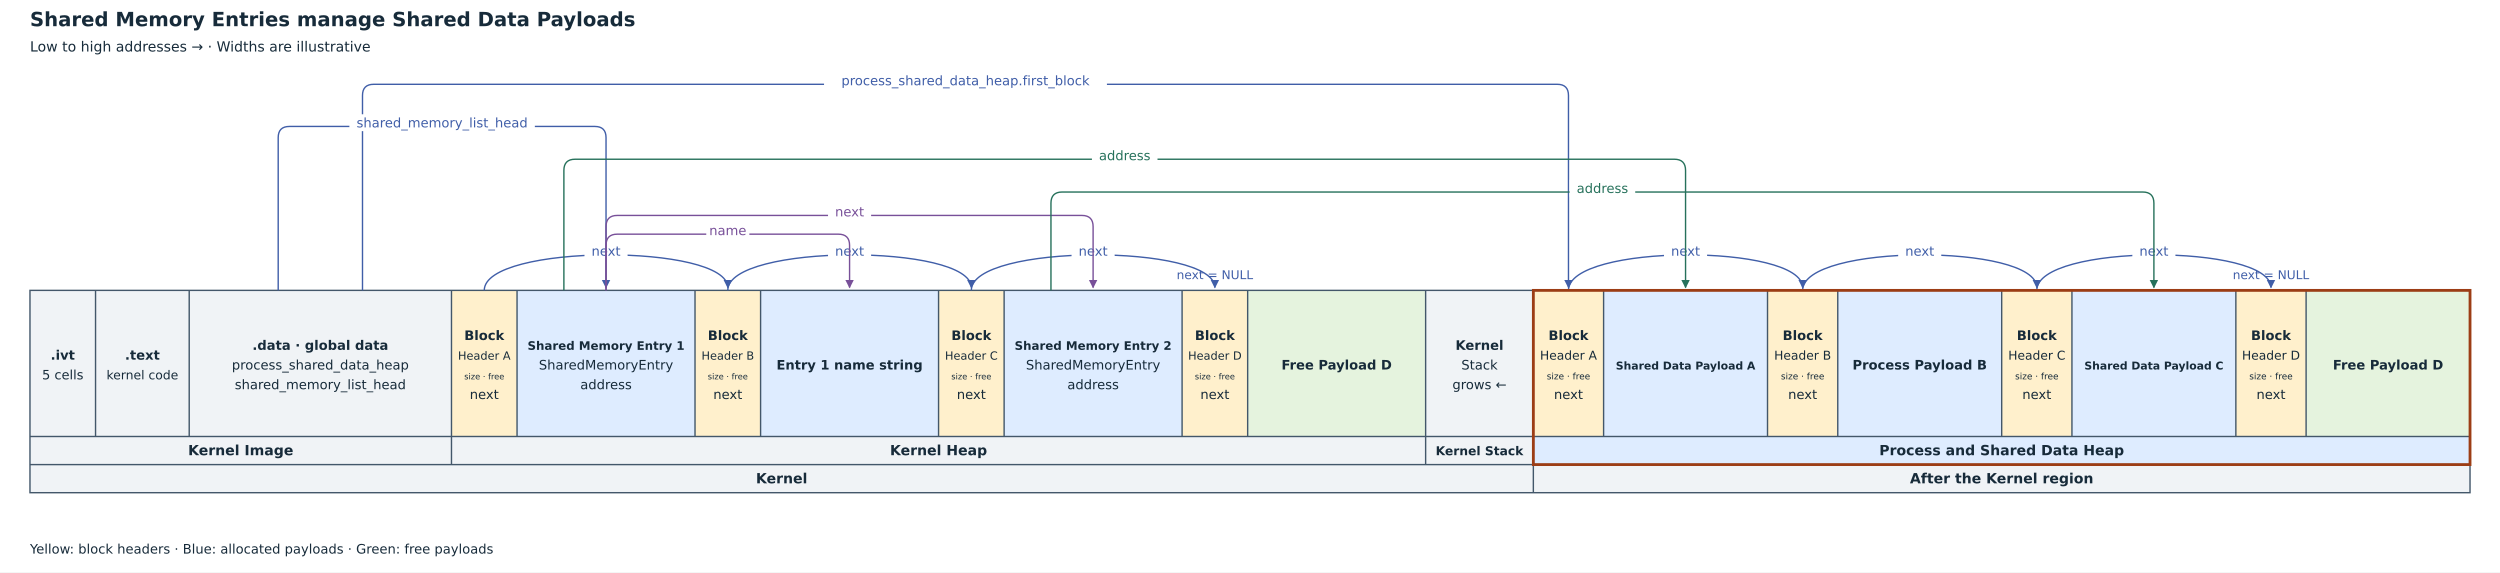
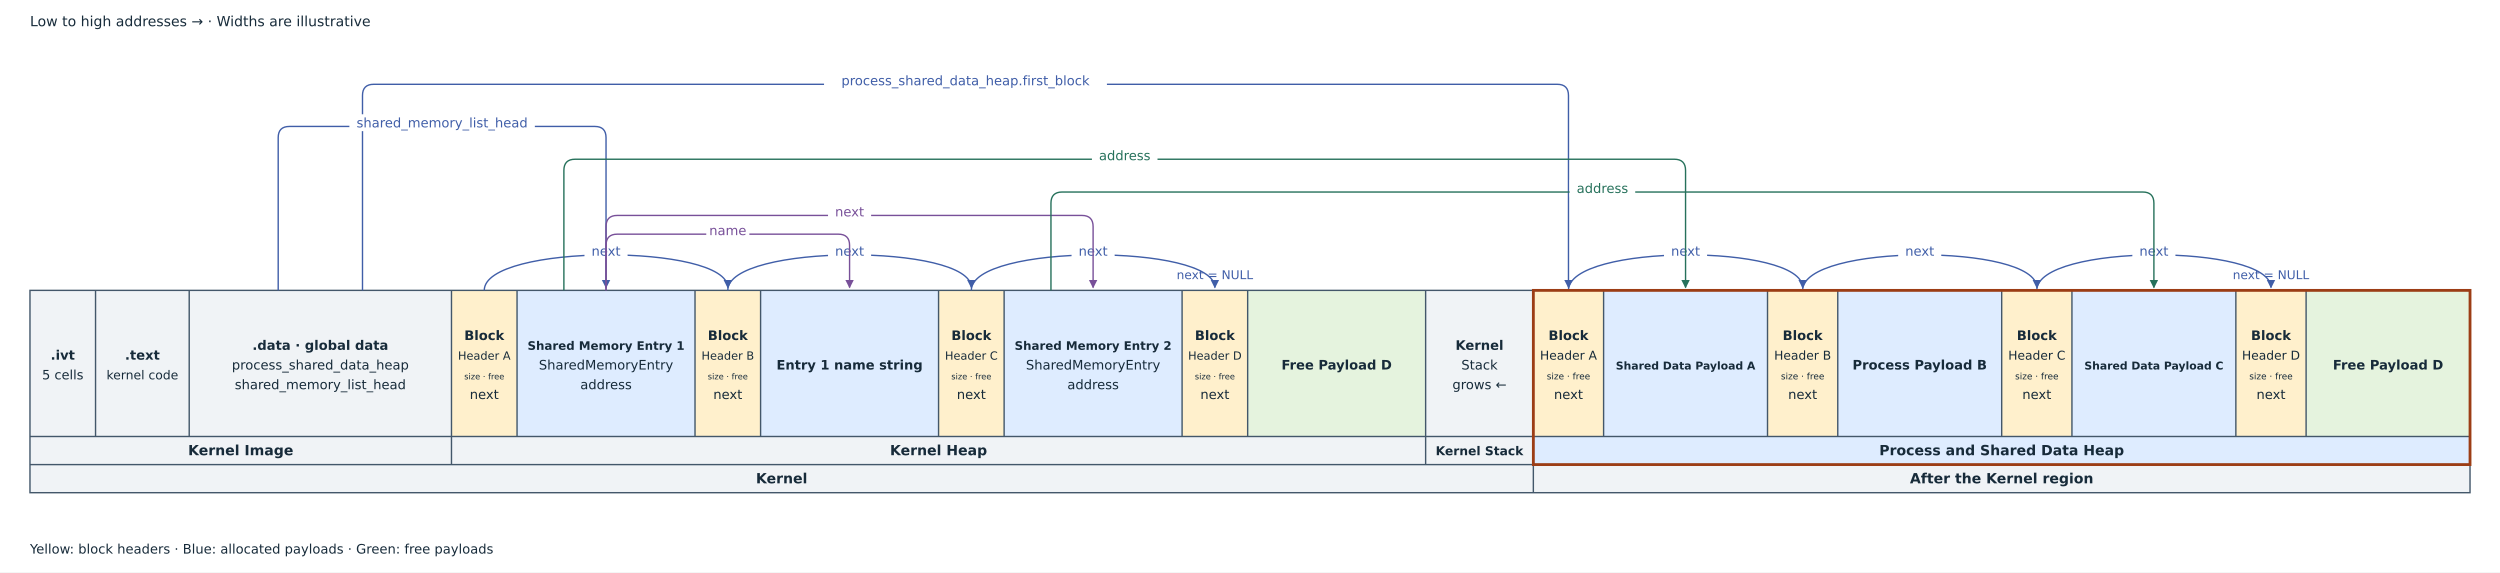
<svg xmlns="http://www.w3.org/2000/svg" width="2669" height="611" viewBox="0 0 2669 611" role="img" aria-labelledby="title desc">
  <defs>
    <marker id="405ea8" viewBox="0 0 10 10" refX="9" refY="5" markerWidth="6" markerHeight="6" orient="auto-start-reverse">
      <path d="M 0 0 L 10 5 L 0 10 z" fill="#405ea8" />
    </marker>
    <marker id="785099" viewBox="0 0 10 10" refX="9" refY="5" markerWidth="6" markerHeight="6" orient="auto-start-reverse">
      <path d="M 0 0 L 10 5 L 0 10 z" fill="#785099" />
    </marker>
    <marker id="26715b" viewBox="0 0 10 10" refX="9" refY="5" markerWidth="6" markerHeight="6" orient="auto-start-reverse">
      <path d="M 0 0 L 10 5 L 0 10 z" fill="#26715b" />
    </marker>
  </defs>
  <rect width="2669" height="611" fill="white" />
  <g font-family="DejaVu Sans, sans-serif">
-     <text x="32" y="28" text-anchor="start" font-size="21" font-weight="bold" fill="#172b3a">Shared Memory Entries manage Shared Data Payloads</text>
-     <text x="32" y="55" text-anchor="start" font-size="15" font-weight="normal" fill="#172b3a">Low to high addresses →   ·   Widths are illustrative</text>
+     <text x="32" y="28" text-anchor="start" font-size="15" font-weight="normal" fill="#172b3a">Low to high addresses →   ·   Widths are illustrative</text>
    <rect x="32" y="310" width="70" height="156" fill="#f0f3f6" stroke="none" stroke-width="1" />
    <text x="67.0" y="384.0" text-anchor="middle" font-size="14" font-weight="bold" fill="#172b3a">.ivt</text>
    <text x="67.0" y="405.0" text-anchor="middle" font-size="13.825" font-weight="normal" fill="#172b3a">5 cells</text>
    <rect x="102" y="310" width="100" height="156" fill="#f0f3f6" stroke="none" stroke-width="1" />
    <text x="152.0" y="384.0" text-anchor="middle" font-size="14" font-weight="bold" fill="#172b3a">.text</text>
    <text x="152.0" y="405.0" text-anchor="middle" font-size="13.196" font-weight="normal" fill="#172b3a">kernel code</text>
    <rect x="202" y="310" width="280" height="156" fill="#f0f3f6" stroke="none" stroke-width="1" />
    <text x="342.0" y="373.5" text-anchor="middle" font-size="14" font-weight="bold" fill="#172b3a">.data · global data</text>
    <text x="342.0" y="394.5" text-anchor="middle" font-size="14" font-weight="normal" fill="#172b3a">process_shared_data_heap</text>
    <text x="342.0" y="415.5" text-anchor="middle" font-size="14" font-weight="normal" fill="#172b3a">shared_memory_list_head</text>
    <rect x="482" y="310" width="70" height="156" fill="#fff0cc" stroke="none" stroke-width="1" />
    <a href="../../common/heap.header#L5">
      <text x="517.0" y="363.0" text-anchor="middle" font-size="14" font-weight="bold" fill="#172b3a">Block</text>
      <text x="517.0" y="384.0" text-anchor="middle" font-size="12.097" font-weight="normal" fill="#172b3a">Header A</text>
      <text x="517.0" y="405.0" text-anchor="middle" font-size="8.798" font-weight="normal" fill="#172b3a">size · free</text>
      <text x="517.0" y="426.0" text-anchor="middle" font-size="14" font-weight="normal" fill="#172b3a">next</text>
    </a>
    <rect x="552" y="310" width="190" height="156" fill="#deecff" stroke="none" stroke-width="1" />
    <a href="../../kernel/shared_memory.header#L8">
      <text x="647.0" y="373.5" text-anchor="middle" font-size="12.605" font-weight="bold" fill="#172b3a">Shared Memory Entry 1</text>
      <text x="647.0" y="394.5" text-anchor="middle" font-size="14" font-weight="normal" fill="#172b3a">SharedMemoryEntry</text>
      <text x="647.0" y="415.5" text-anchor="middle" font-size="14" font-weight="normal" fill="#172b3a">address</text>
    </a>
    <rect x="742" y="310" width="70" height="156" fill="#fff0cc" stroke="none" stroke-width="1" />
    <a href="../../common/heap.header#L5">
      <text x="777.0" y="363.0" text-anchor="middle" font-size="14" font-weight="bold" fill="#172b3a">Block</text>
      <text x="777.0" y="384.0" text-anchor="middle" font-size="12.097" font-weight="normal" fill="#172b3a">Header B</text>
      <text x="777.0" y="405.0" text-anchor="middle" font-size="8.798" font-weight="normal" fill="#172b3a">size · free</text>
      <text x="777.0" y="426.0" text-anchor="middle" font-size="14" font-weight="normal" fill="#172b3a">next</text>
    </a>
    <rect x="812" y="310" width="190" height="156" fill="#deecff" stroke="none" stroke-width="1" />
    <text x="907.0" y="394.5" text-anchor="middle" font-size="13.932" font-weight="bold" fill="#172b3a">Entry 1 name string</text>
    <rect x="1002" y="310" width="70" height="156" fill="#fff0cc" stroke="none" stroke-width="1" />
    <a href="../../common/heap.header#L5">
      <text x="1037.0" y="363.0" text-anchor="middle" font-size="14" font-weight="bold" fill="#172b3a">Block</text>
      <text x="1037.0" y="384.0" text-anchor="middle" font-size="12.097" font-weight="normal" fill="#172b3a">Header C</text>
      <text x="1037.0" y="405.0" text-anchor="middle" font-size="8.798" font-weight="normal" fill="#172b3a">size · free</text>
      <text x="1037.0" y="426.0" text-anchor="middle" font-size="14" font-weight="normal" fill="#172b3a">next</text>
    </a>
    <rect x="1072" y="310" width="190" height="156" fill="#deecff" stroke="none" stroke-width="1" />
    <a href="../../kernel/shared_memory.header#L8">
      <text x="1167.0" y="373.5" text-anchor="middle" font-size="12.605" font-weight="bold" fill="#172b3a">Shared Memory Entry 2</text>
      <text x="1167.0" y="394.5" text-anchor="middle" font-size="14" font-weight="normal" fill="#172b3a">SharedMemoryEntry</text>
      <text x="1167.0" y="415.5" text-anchor="middle" font-size="14" font-weight="normal" fill="#172b3a">address</text>
    </a>
    <rect x="1262" y="310" width="70" height="156" fill="#fff0cc" stroke="none" stroke-width="1" />
    <a href="../../common/heap.header#L5">
      <text x="1297.0" y="363.0" text-anchor="middle" font-size="14" font-weight="bold" fill="#172b3a">Block</text>
      <text x="1297.0" y="384.0" text-anchor="middle" font-size="12.097" font-weight="normal" fill="#172b3a">Header D</text>
      <text x="1297.0" y="405.0" text-anchor="middle" font-size="8.798" font-weight="normal" fill="#172b3a">size · free</text>
      <text x="1297.0" y="426.0" text-anchor="middle" font-size="14" font-weight="normal" fill="#172b3a">next</text>
    </a>
    <rect x="1332" y="310" width="190" height="156" fill="#e5f3de" stroke="none" stroke-width="1" />
    <text x="1427.0" y="394.5" text-anchor="middle" font-size="14" font-weight="bold" fill="#172b3a">Free Payload D</text>
    <rect x="1522" y="310" width="115" height="156" fill="#f0f3f6" stroke="none" stroke-width="1" />
    <text x="1579.5" y="373.5" text-anchor="middle" font-size="14" font-weight="bold" fill="#172b3a">Kernel</text>
    <text x="1579.5" y="394.5" text-anchor="middle" font-size="14" font-weight="normal" fill="#172b3a">Stack</text>
    <text x="1579.5" y="415.5" text-anchor="middle" font-size="14" font-weight="normal" fill="#172b3a">grows ←</text>
    <rect x="1637" y="310" width="75" height="156" fill="#fff0cc" stroke="none" stroke-width="1" />
    <a href="../../common/heap.header#L5">
      <text x="1674.5" y="363.0" text-anchor="middle" font-size="14" font-weight="bold" fill="#172b3a">Block</text>
      <text x="1674.5" y="384.0" text-anchor="middle" font-size="13.105" font-weight="normal" fill="#172b3a">Header A</text>
      <text x="1674.5" y="405.0" text-anchor="middle" font-size="9.531" font-weight="normal" fill="#172b3a">size · free</text>
      <text x="1674.5" y="426.0" text-anchor="middle" font-size="14" font-weight="normal" fill="#172b3a">next</text>
    </a>
    <rect x="1712" y="310" width="175" height="156" fill="#deecff" stroke="none" stroke-width="1" />
    <text x="1799.5" y="394.5" text-anchor="middle" font-size="11.555" font-weight="bold" fill="#172b3a">Shared Data Payload A</text>
    <rect x="1887" y="310" width="75" height="156" fill="#fff0cc" stroke="none" stroke-width="1" />
    <a href="../../common/heap.header#L5">
      <text x="1924.5" y="363.0" text-anchor="middle" font-size="14" font-weight="bold" fill="#172b3a">Block</text>
      <text x="1924.5" y="384.0" text-anchor="middle" font-size="13.105" font-weight="normal" fill="#172b3a">Header B</text>
      <text x="1924.5" y="405.0" text-anchor="middle" font-size="9.531" font-weight="normal" fill="#172b3a">size · free</text>
      <text x="1924.5" y="426.0" text-anchor="middle" font-size="14" font-weight="normal" fill="#172b3a">next</text>
    </a>
    <rect x="1962" y="310" width="175" height="156" fill="#deecff" stroke="none" stroke-width="1" />
    <text x="2049.5" y="394.5" text-anchor="middle" font-size="14" font-weight="bold" fill="#172b3a">Process Payload B</text>
    <rect x="2137" y="310" width="75" height="156" fill="#fff0cc" stroke="none" stroke-width="1" />
    <a href="../../common/heap.header#L5">
      <text x="2174.5" y="363.0" text-anchor="middle" font-size="14" font-weight="bold" fill="#172b3a">Block</text>
      <text x="2174.5" y="384.0" text-anchor="middle" font-size="13.105" font-weight="normal" fill="#172b3a">Header C</text>
      <text x="2174.5" y="405.0" text-anchor="middle" font-size="9.531" font-weight="normal" fill="#172b3a">size · free</text>
      <text x="2174.5" y="426.0" text-anchor="middle" font-size="14" font-weight="normal" fill="#172b3a">next</text>
    </a>
    <rect x="2212" y="310" width="175" height="156" fill="#deecff" stroke="none" stroke-width="1" />
    <text x="2299.5" y="394.5" text-anchor="middle" font-size="11.555" font-weight="bold" fill="#172b3a">Shared Data Payload C</text>
    <rect x="2387" y="310" width="75" height="156" fill="#fff0cc" stroke="none" stroke-width="1" />
    <a href="../../common/heap.header#L5">
      <text x="2424.5" y="363.0" text-anchor="middle" font-size="14" font-weight="bold" fill="#172b3a">Block</text>
      <text x="2424.5" y="384.0" text-anchor="middle" font-size="13.105" font-weight="normal" fill="#172b3a">Header D</text>
      <text x="2424.5" y="405.0" text-anchor="middle" font-size="9.531" font-weight="normal" fill="#172b3a">size · free</text>
      <text x="2424.5" y="426.0" text-anchor="middle" font-size="14" font-weight="normal" fill="#172b3a">next</text>
    </a>
    <rect x="2462" y="310" width="175" height="156" fill="#e5f3de" stroke="none" stroke-width="1" />
    <text x="2549.5" y="394.5" text-anchor="middle" font-size="14" font-weight="bold" fill="#172b3a">Free Payload D</text>
    <rect x="32" y="466" width="450" height="30" fill="#f0f3f6" stroke="none" stroke-width="1" />
    <text x="257.0" y="486" text-anchor="middle" font-size="15" font-weight="bold" fill="#172b3a">Kernel Image</text>
    <rect x="482" y="466" width="1040" height="30" fill="#f0f3f6" stroke="none" stroke-width="1" />
    <text x="1002.0" y="486" text-anchor="middle" font-size="15" font-weight="bold" fill="#172b3a">Kernel Heap</text>
    <path d="M 482 466 v 30" fill="none" stroke="#43576a" stroke-width="1.5" />
    <rect x="1522" y="466" width="115" height="30" fill="#f0f3f6" stroke="none" stroke-width="1" />
    <text x="1579.5" y="486" text-anchor="middle" font-size="13.113" font-weight="bold" fill="#172b3a">Kernel Stack</text>
    <path d="M 1522 466 v 30" fill="none" stroke="#43576a" stroke-width="1.5" />
    <rect x="1637" y="466" width="1000" height="30" fill="#deecff" stroke="none" stroke-width="1" />
    <text x="2137.0" y="486" text-anchor="middle" font-size="15" font-weight="bold" fill="#172b3a">Process and Shared Data Heap</text>
    <path d="M 1637 466 v 30" fill="none" stroke="#43576a" stroke-width="1.5" />
    <path d="M 32 466 H 2637" fill="none" stroke="#43576a" stroke-width="1.5" />
    <rect x="32" y="496" width="1605" height="30" fill="#f0f3f6" stroke="none" stroke-width="1" />
    <text x="834.5" y="516" text-anchor="middle" font-size="15" font-weight="bold" fill="#172b3a">Kernel</text>
    <rect x="1637" y="496" width="1000" height="30" fill="#f0f3f6" stroke="none" stroke-width="1" />
    <text x="2137.0" y="516" text-anchor="middle" font-size="15" font-weight="bold" fill="#172b3a">After the Kernel region</text>
    <path d="M 1637 496 v 30" fill="none" stroke="#43576a" stroke-width="1.5" />
    <path d="M 32 496 H 2637" fill="none" stroke="#43576a" stroke-width="1.5" />
    <path d="M 102 310 v 156" fill="none" stroke="#43576a" stroke-width="1.5" />
    <path d="M 202 310 v 156" fill="none" stroke="#43576a" stroke-width="1.5" />
    <path d="M 482 310 v 156" fill="none" stroke="#43576a" stroke-width="1.5" />
    <path d="M 552 310 v 156" fill="none" stroke="#43576a" stroke-width="1.5" />
    <path d="M 742 310 v 156" fill="none" stroke="#43576a" stroke-width="1.5" />
    <path d="M 812 310 v 156" fill="none" stroke="#43576a" stroke-width="1.5" />
    <path d="M 1002 310 v 156" fill="none" stroke="#43576a" stroke-width="1.5" />
    <path d="M 1072 310 v 156" fill="none" stroke="#43576a" stroke-width="1.5" />
    <path d="M 1262 310 v 156" fill="none" stroke="#43576a" stroke-width="1.5" />
    <path d="M 1332 310 v 156" fill="none" stroke="#43576a" stroke-width="1.5" />
    <path d="M 1522 310 v 156" fill="none" stroke="#43576a" stroke-width="1.5" />
    <path d="M 1637 310 v 156" fill="none" stroke="#43576a" stroke-width="1.5" />
    <path d="M 1712 310 v 156" fill="none" stroke="#43576a" stroke-width="1.5" />
    <path d="M 1887 310 v 156" fill="none" stroke="#43576a" stroke-width="1.5" />
    <path d="M 1962 310 v 156" fill="none" stroke="#43576a" stroke-width="1.5" />
    <path d="M 2137 310 v 156" fill="none" stroke="#43576a" stroke-width="1.5" />
    <path d="M 2212 310 v 156" fill="none" stroke="#43576a" stroke-width="1.5" />
    <path d="M 2387 310 v 156" fill="none" stroke="#43576a" stroke-width="1.5" />
    <path d="M 2462 310 v 156" fill="none" stroke="#43576a" stroke-width="1.5" />
    <rect x="32" y="310" width="2605" height="216" fill="none" stroke="#43576a" stroke-width="1.5" />
    <path d="M 517.0 310 C 517.0 260, 777.0 260, 777.0 307" fill="none" stroke="#405ea8" stroke-width="1.5" marker-end="url(#405ea8)" />
    <rect x="624.0" y="258" width="46" height="18" fill="white" stroke="none" stroke-width="1" />
    <text x="647.0" y="273" text-anchor="middle" font-size="14" font-weight="normal" fill="#405ea8">next</text>
    <path d="M 777.0 310 C 777.0 260, 1037.0 260, 1037.0 307" fill="none" stroke="#405ea8" stroke-width="1.5" marker-end="url(#405ea8)" />
    <rect x="884.0" y="258" width="46" height="18" fill="white" stroke="none" stroke-width="1" />
    <text x="907.0" y="273" text-anchor="middle" font-size="14" font-weight="normal" fill="#405ea8">next</text>
    <path d="M 1037.0 310 C 1037.0 260, 1297.0 260, 1297.0 307" fill="none" stroke="#405ea8" stroke-width="1.5" marker-end="url(#405ea8)" />
    <rect x="1144.0" y="258" width="46" height="18" fill="white" stroke="none" stroke-width="1" />
    <text x="1167.0" y="273" text-anchor="middle" font-size="14" font-weight="normal" fill="#405ea8">next</text>
    <text x="1297.0" y="298" text-anchor="middle" font-size="13" font-weight="normal" fill="#405ea8">next = NULL</text>
    <path d="M 1674.5 310 C 1674.5 260, 1924.5 260, 1924.5 307" fill="none" stroke="#405ea8" stroke-width="1.5" marker-end="url(#405ea8)" />
    <rect x="1776.5" y="258" width="46" height="18" fill="white" stroke="none" stroke-width="1" />
    <text x="1799.5" y="273" text-anchor="middle" font-size="14" font-weight="normal" fill="#405ea8">next</text>
    <path d="M 1924.5 310 C 1924.5 260, 2174.5 260, 2174.5 307" fill="none" stroke="#405ea8" stroke-width="1.5" marker-end="url(#405ea8)" />
    <rect x="2026.5" y="258" width="46" height="18" fill="white" stroke="none" stroke-width="1" />
    <text x="2049.5" y="273" text-anchor="middle" font-size="14" font-weight="normal" fill="#405ea8">next</text>
    <path d="M 2174.5 310 C 2174.5 260, 2424.5 260, 2424.5 307" fill="none" stroke="#405ea8" stroke-width="1.5" marker-end="url(#405ea8)" />
    <rect x="2276.5" y="258" width="46" height="18" fill="white" stroke="none" stroke-width="1" />
    <text x="2299.5" y="273" text-anchor="middle" font-size="14" font-weight="normal" fill="#405ea8">next</text>
    <text x="2424.5" y="298" text-anchor="middle" font-size="13" font-weight="normal" fill="#405ea8">next = NULL</text>
    <rect x="1637" y="310" width="1000" height="186" fill="none" stroke="#9c3d15" stroke-width="3" />
    <path d="M 387.0 310 V 102 Q 387.0 90 399.0 90 H 1662.5 Q 1674.5 90 1674.5 102 V 307" fill="none" stroke="#405ea8" stroke-width="1.5" marker-end="url(#405ea8)" />
    <rect x="879.75" y="77" width="302" height="18" fill="white" stroke="none" stroke-width="1" />
    <text x="1030.75" y="91" text-anchor="middle" font-size="14" font-weight="normal" fill="#405ea8">process_shared_data_heap.first_block</text>
    <path d="M 297.0 310 V 147 Q 297.0 135 309.0 135 H 635.0 Q 647.0 135 647.0 147 V 307" fill="none" stroke="#405ea8" stroke-width="1.5" marker-end="url(#405ea8)" />
    <rect x="373.0" y="122" width="198" height="18" fill="white" stroke="none" stroke-width="1" />
    <text x="472.0" y="136" text-anchor="middle" font-size="14" font-weight="normal" fill="#405ea8">shared_memory_list_head</text>
    <path d="M 647.0 310 V 242 Q 647.0 230 659.0 230 H 1155.0 Q 1167.0 230 1167.0 242 V 307" fill="none" stroke="#785099" stroke-width="1.5" marker-end="url(#785099)" />
    <rect x="884.0" y="217" width="46" height="18" fill="white" stroke="none" stroke-width="1" />
    <text x="907.0" y="231" text-anchor="middle" font-size="14" font-weight="normal" fill="#785099">next</text>
    <path d="M 647.0 310 V 262 Q 647.0 250 659.0 250 H 895.0 Q 907.0 250 907.0 262 V 307" fill="none" stroke="#785099" stroke-width="1.5" marker-end="url(#785099)" />
    <rect x="754.0" y="237" width="46" height="18" fill="white" stroke="none" stroke-width="1" />
    <text x="777.0" y="251" text-anchor="middle" font-size="14" font-weight="normal" fill="#785099">name</text>
    <path d="M 602.0 310 V 182 Q 602.0 170 614.0 170 H 1787.5 Q 1799.5 170 1799.5 182 V 307" fill="none" stroke="#26715b" stroke-width="1.5" marker-end="url(#26715b)" />
    <rect x="1165.75" y="157" width="70" height="18" fill="white" stroke="none" stroke-width="1" />
    <text x="1200.75" y="171" text-anchor="middle" font-size="14" font-weight="normal" fill="#26715b">address</text>
    <path d="M 1122.0 310 V 217 Q 1122.0 205 1134.0 205 H 2287.5 Q 2299.5 205 2299.5 217 V 307" fill="none" stroke="#26715b" stroke-width="1.5" marker-end="url(#26715b)" />
    <rect x="1675.75" y="192" width="70" height="18" fill="white" stroke="none" stroke-width="1" />
    <text x="1710.75" y="206" text-anchor="middle" font-size="14" font-weight="normal" fill="#26715b">address</text>
    <text x="32" y="591" text-anchor="start" font-size="14" font-weight="normal" fill="#172b3a">Yellow: block headers   ·   Blue: allocated payloads   ·   Green: free payloads</text>
  </g>
</svg>
